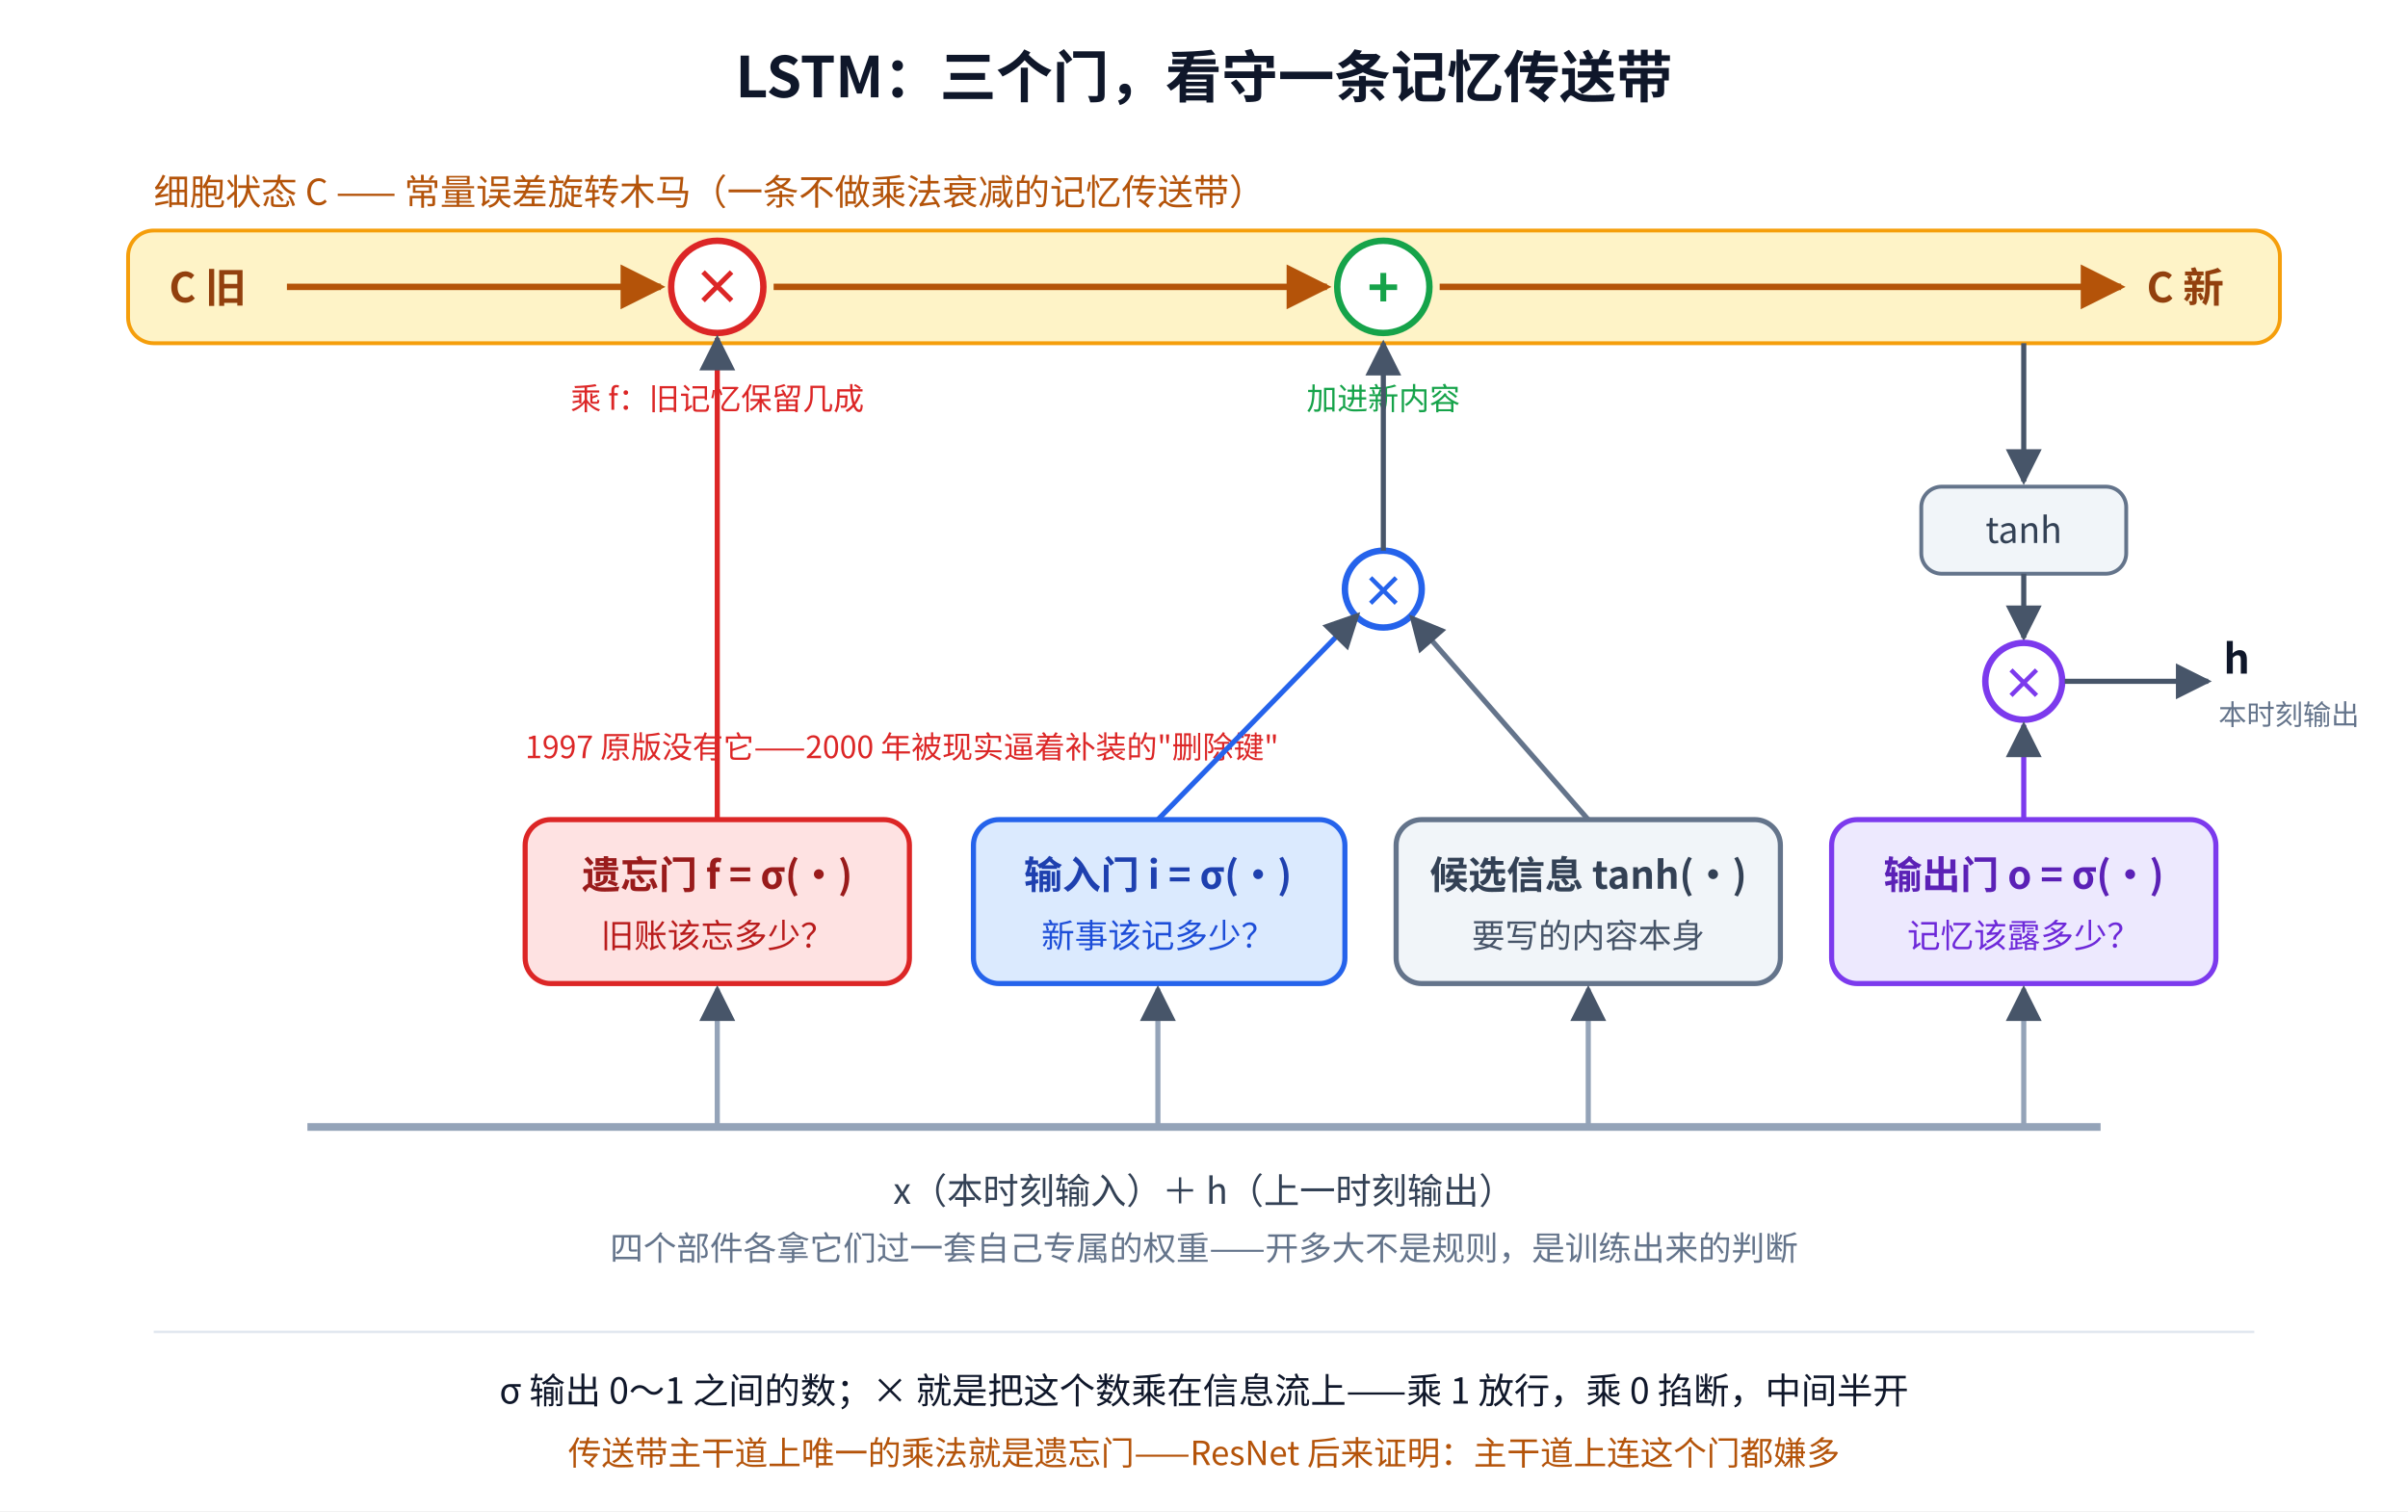
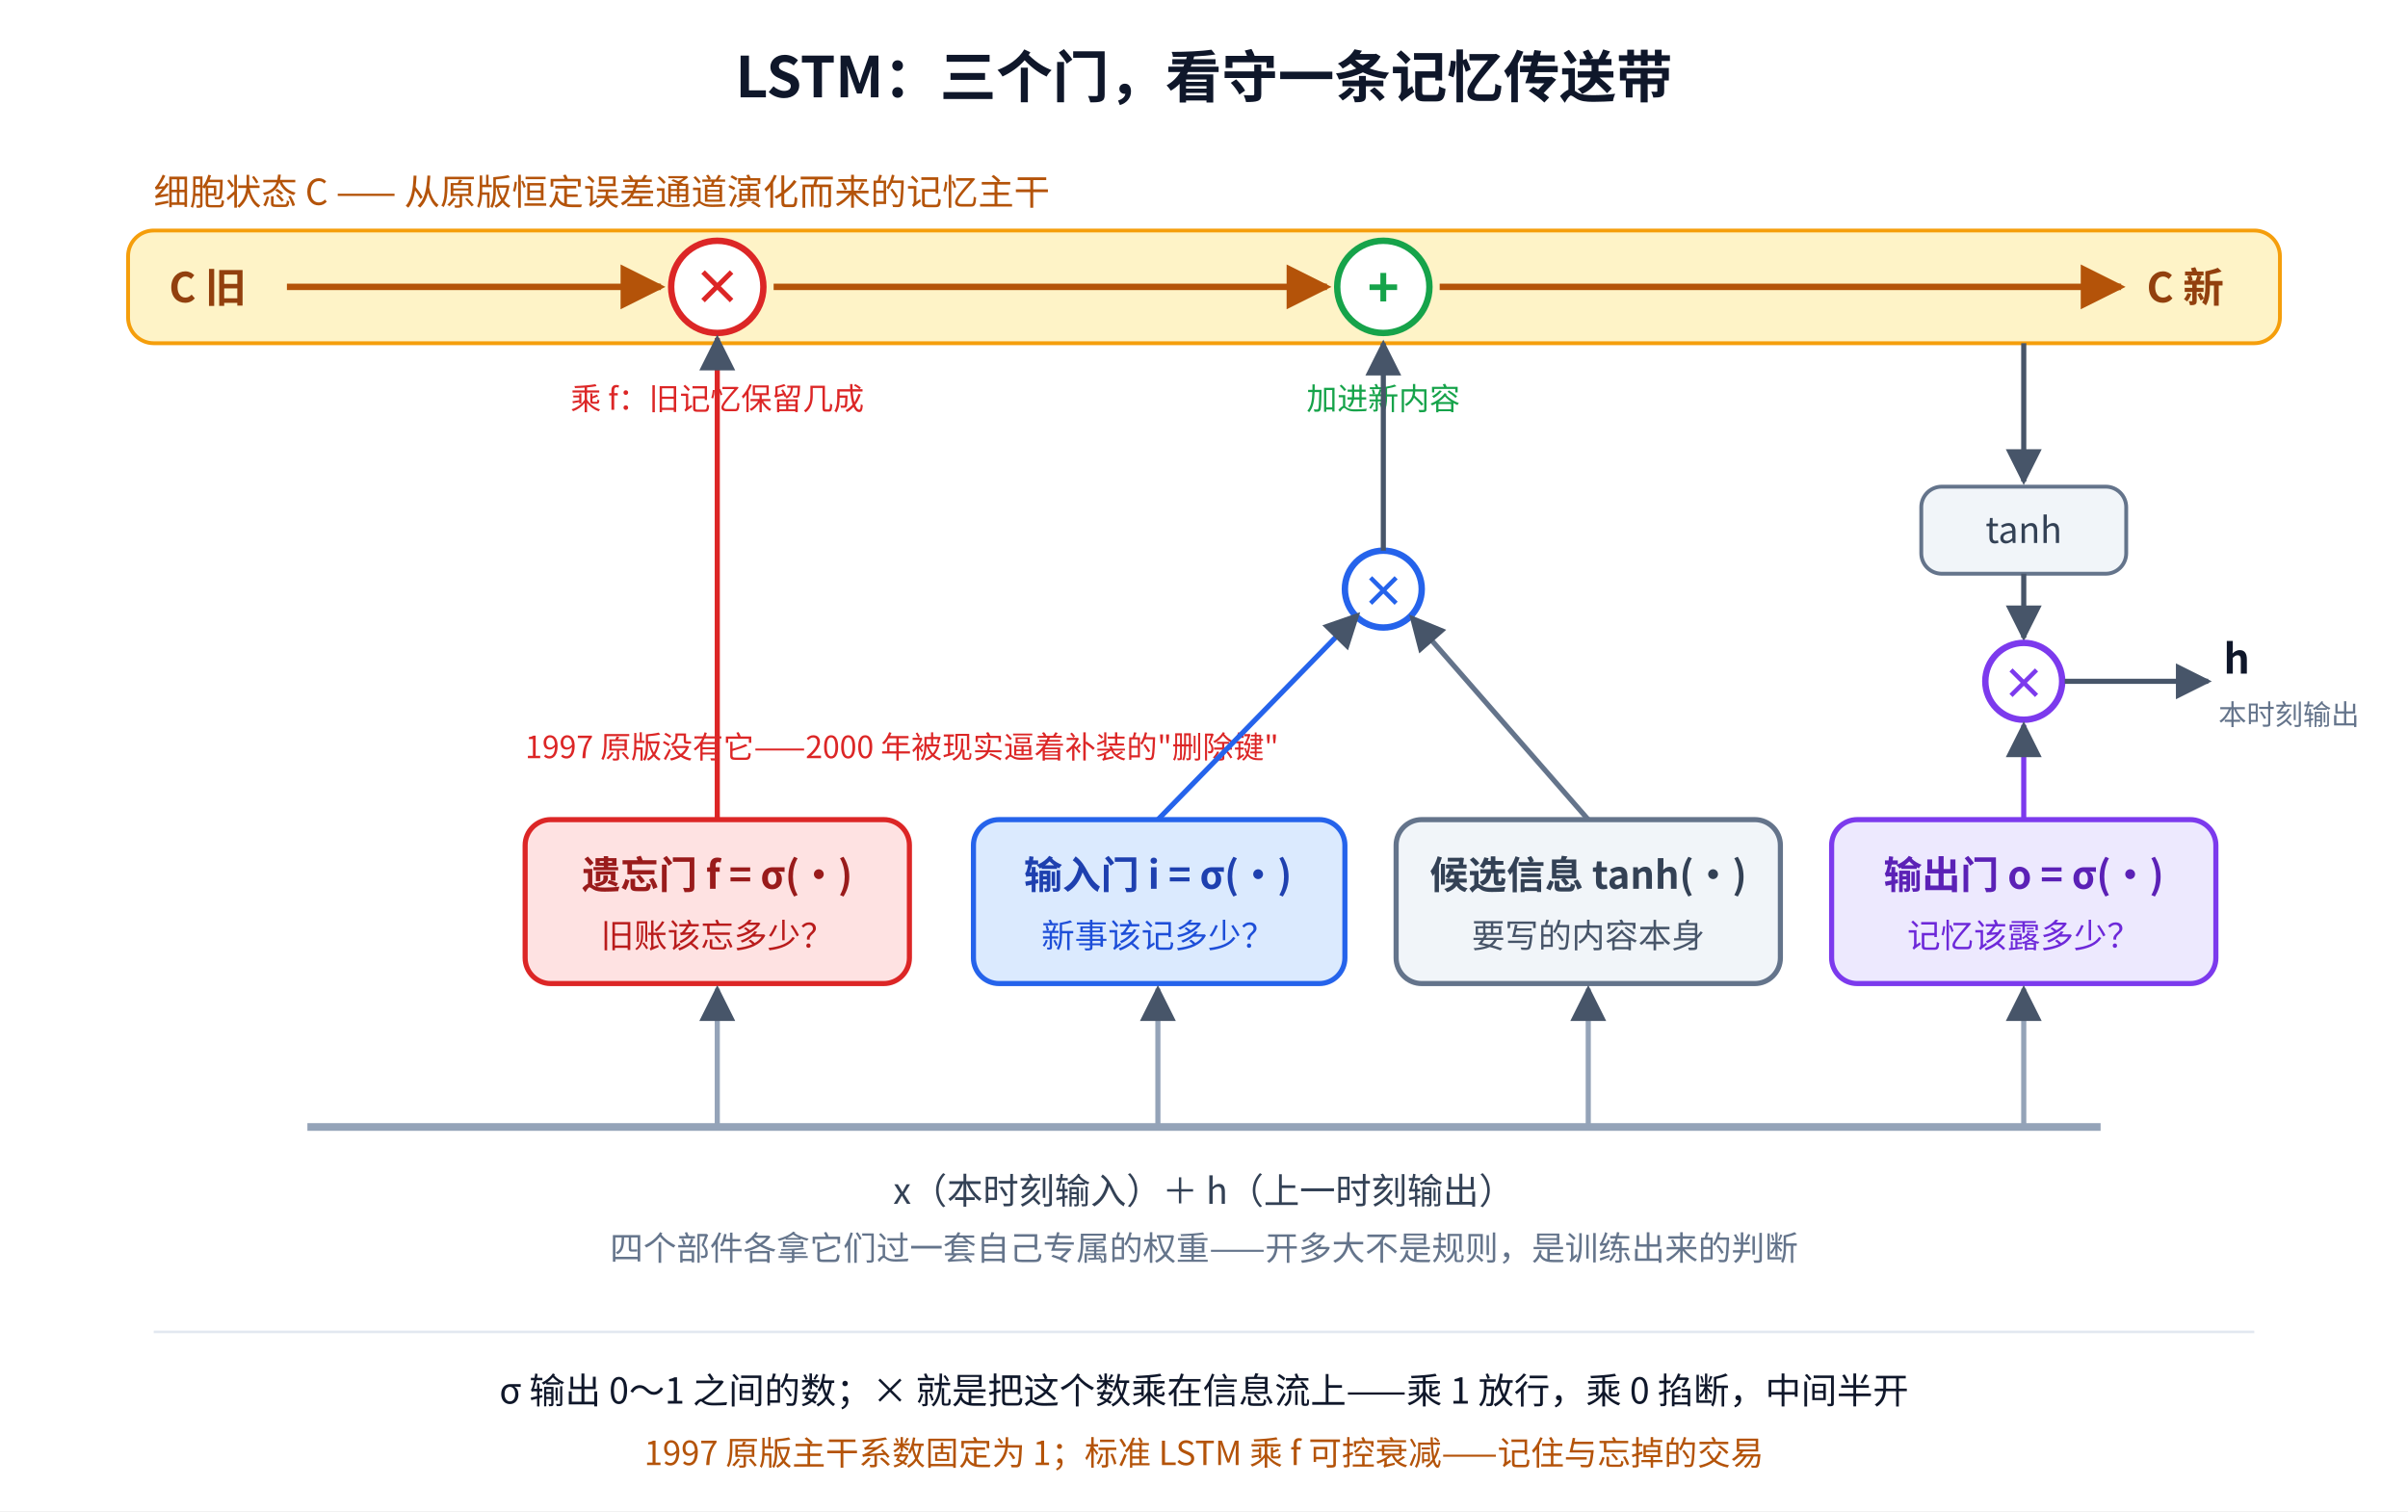
<svg xmlns="http://www.w3.org/2000/svg" viewBox="0 0 940 590" font-family="Noto Sans CJK SC">
  <defs>
    <marker id="arrow" viewBox="0 0 10 10" refX="9" refY="5" markerWidth="7" markerHeight="7" orient="auto-start-reverse">
      <path d="M 0 0 L 10 5 L 0 10 z" fill="#475569" />
    </marker>
    <marker id="arrowAmber" viewBox="0 0 10 10" refX="9" refY="5" markerWidth="7" markerHeight="7" orient="auto-start-reverse">
      <path d="M 0 0 L 10 5 L 0 10 z" fill="#b45309" />
    </marker>
  </defs>
  <rect x="0" y="0" width="940" height="590" fill="#ffffff" />
  <text x="470" y="38" text-anchor="middle" font-size="22" font-weight="bold" fill="#0f172a">LSTM：三个门，看守一条记忆传送带</text>
-   <text x="60" y="80" font-size="14" fill="#b45309">细胞状态 C —— 常量误差旋转木马（一条不做乘法衰减的记忆传送带）</text>
+   <text x="60" y="80" font-size="14" fill="#b45309">细胞状态 C —— 从原版恒定误差通道演化而来的记忆主干</text>
  <rect x="50" y="90" width="840" height="44" rx="10" fill="#fef3c7" stroke="#f59e0b" stroke-width="1.5" />
  <text x="66" y="118" font-size="16" font-weight="bold" fill="#92400e">C 旧</text>
  <line x1="112" y1="112" x2="258" y2="112" stroke="#b45309" stroke-width="2.5" marker-end="url(#arrowAmber)" />
  <line x1="302" y1="112" x2="518" y2="112" stroke="#b45309" stroke-width="2.5" marker-end="url(#arrowAmber)" />
  <line x1="562" y1="112" x2="828" y2="112" stroke="#b45309" stroke-width="2.5" marker-end="url(#arrowAmber)" />
  <text x="838" y="118" font-size="16" font-weight="bold" fill="#92400e">C 新</text>
  <circle cx="280" cy="112" r="18" fill="#ffffff" stroke="#dc2626" stroke-width="2.5" />
  <text x="280" y="119" text-anchor="middle" font-size="19" font-weight="bold" fill="#dc2626">×</text>
  <circle cx="540" cy="112" r="18" fill="#ffffff" stroke="#16a34a" stroke-width="2.5" />
  <text x="540" y="120" text-anchor="middle" font-size="21" font-weight="bold" fill="#16a34a">+</text>
  <text x="280" y="160" text-anchor="middle" font-size="12" fill="#dc2626">乘 f：旧记忆保留几成</text>
  <text x="540" y="160" text-anchor="middle" font-size="12" fill="#16a34a">加进新内容</text>
  <circle cx="540" cy="230" r="15" fill="#ffffff" stroke="#2563eb" stroke-width="2.5" />
  <text x="540" y="237" text-anchor="middle" font-size="17" font-weight="bold" fill="#2563eb">×</text>
  <line x1="540" y1="215" x2="540" y2="134" stroke="#475569" stroke-width="2" marker-end="url(#arrow)" />
  <line x1="790" y1="134" x2="790" y2="188" stroke="#475569" stroke-width="2" marker-end="url(#arrow)" />
  <rect x="750" y="190" width="80" height="34" rx="8" fill="#f1f5f9" stroke="#64748b" stroke-width="1.5" />
  <text x="790" y="212" text-anchor="middle" font-size="14" fill="#334155">tanh</text>
  <line x1="790" y1="224" x2="790" y2="249" stroke="#475569" stroke-width="2" marker-end="url(#arrow)" />
  <circle cx="790" cy="266" r="15" fill="#ffffff" stroke="#7c3aed" stroke-width="2.5" />
  <text x="790" y="273" text-anchor="middle" font-size="17" font-weight="bold" fill="#7c3aed">×</text>
  <line x1="806" y1="266" x2="862" y2="266" stroke="#475569" stroke-width="2" marker-end="url(#arrow)" />
  <text x="868" y="263" font-size="16" font-weight="bold" fill="#0f172a">h</text>
  <text x="866" y="283" font-size="11" fill="#64748b">本时刻输出</text>
  <text x="205" y="296" font-size="12" fill="#dc2626">1997 原版没有它——2000 年被现实逼着补装的"删除键"</text>
  <rect x="205" y="320" width="150" height="64" rx="10" fill="#fee2e2" stroke="#dc2626" stroke-width="2" />
  <text x="280" y="347" text-anchor="middle" font-size="15" font-weight="bold" fill="#991b1b">遗忘门 f = σ(·)</text>
  <text x="280" y="370" text-anchor="middle" font-size="13" fill="#b91c1c">旧账该忘多少？</text>
  <rect x="380" y="320" width="145" height="64" rx="10" fill="#dbeafe" stroke="#2563eb" stroke-width="2" />
  <text x="452" y="347" text-anchor="middle" font-size="15" font-weight="bold" fill="#1e40af">输入门 i = σ(·)</text>
  <text x="452" y="370" text-anchor="middle" font-size="13" fill="#1d4ed8">新事该记多少？</text>
  <rect x="545" y="320" width="150" height="64" rx="10" fill="#f1f5f9" stroke="#64748b" stroke-width="2" />
  <text x="620" y="347" text-anchor="middle" font-size="15" font-weight="bold" fill="#334155">候选信息 tanh(·)</text>
  <text x="620" y="370" text-anchor="middle" font-size="13" fill="#475569">要写的内容本身</text>
  <rect x="715" y="320" width="150" height="64" rx="10" fill="#ede9fe" stroke="#7c3aed" stroke-width="2" />
  <text x="790" y="347" text-anchor="middle" font-size="15" font-weight="bold" fill="#5b21b6">输出门 o = σ(·)</text>
  <text x="790" y="370" text-anchor="middle" font-size="13" fill="#6d28d9">记忆该露多少？</text>
  <line x1="280" y1="320" x2="280" y2="132" stroke="#dc2626" stroke-width="2" marker-end="url(#arrow)" />
  <line x1="452" y1="320" x2="530" y2="240" stroke="#2563eb" stroke-width="2" marker-end="url(#arrow)" />
  <line x1="620" y1="320" x2="551" y2="241" stroke="#64748b" stroke-width="2" marker-end="url(#arrow)" />
  <line x1="790" y1="320" x2="790" y2="283" stroke="#7c3aed" stroke-width="2" marker-end="url(#arrow)" />
  <line x1="120" y1="440" x2="820" y2="440" stroke="#94a3b8" stroke-width="3" />
  <line x1="280" y1="440" x2="280" y2="386" stroke="#94a3b8" stroke-width="2" marker-end="url(#arrow)" />
  <line x1="452" y1="440" x2="452" y2="386" stroke="#94a3b8" stroke-width="2" marker-end="url(#arrow)" />
  <line x1="620" y1="440" x2="620" y2="386" stroke="#94a3b8" stroke-width="2" marker-end="url(#arrow)" />
  <line x1="790" y1="440" x2="790" y2="386" stroke="#94a3b8" stroke-width="2" marker-end="url(#arrow)" />
  <text x="470" y="470" text-anchor="middle" font-size="14" fill="#334155">x（本时刻输入）＋ h（上一时刻输出）</text>
  <text x="470" y="492" text-anchor="middle" font-size="13" fill="#64748b">四个部件各拿它们过一套自己专属的权重——开多大不是规则，是训练出来的判断</text>
  <line x1="60" y1="520" x2="880" y2="520" stroke="#e2e8f0" stroke-width="1" />
  <text x="470" y="548" text-anchor="middle" font-size="14" fill="#0f172a">σ 输出 0～1 之间的数；× 就是把这个数乘在信息流上——乘 1 放行，乘 0 掐断，中间半开</text>
-   <text x="470" y="572" text-anchor="middle" font-size="13" fill="#b45309">传送带主干道上唯一的乘法就是遗忘门——ResNet 后来证明：主干道上连这个门都嫌多</text>
+   <text x="470" y="572" text-anchor="middle" font-size="13" fill="#b45309">1997 原版主干系数固定为 1；标准 LSTM 乘 f 可控衰减——记住与忘掉的交易</text>
</svg>
